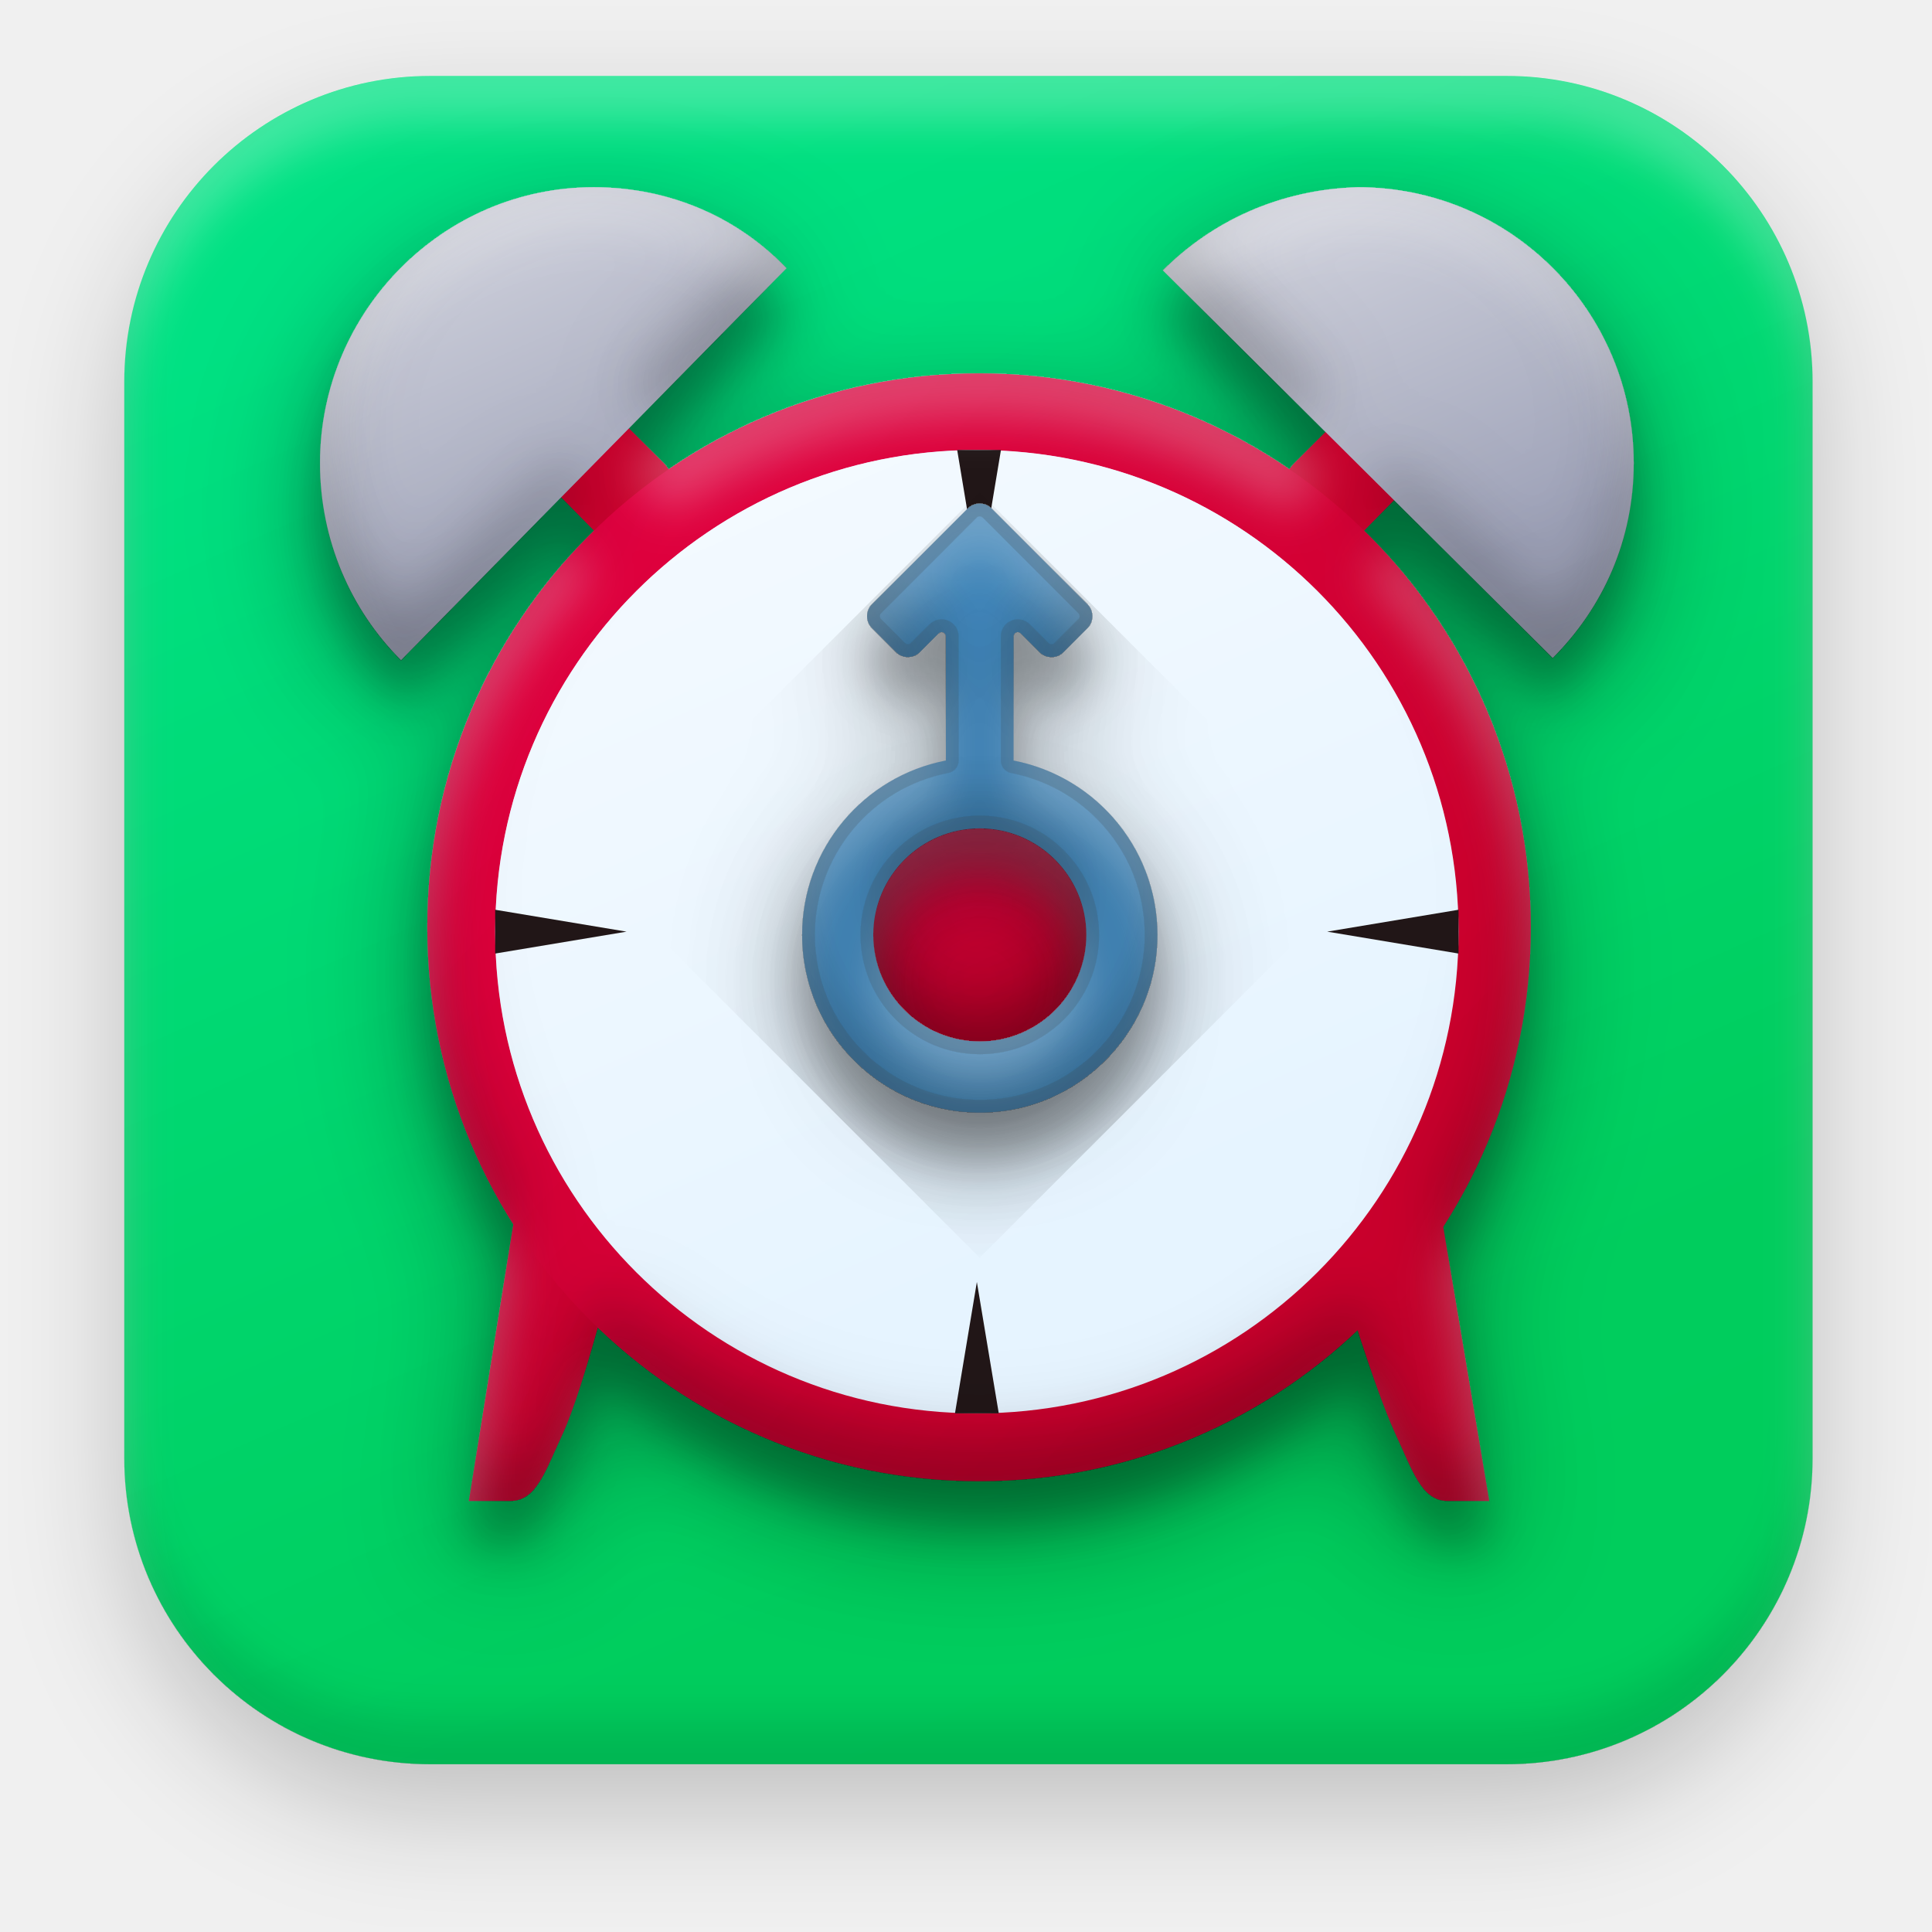
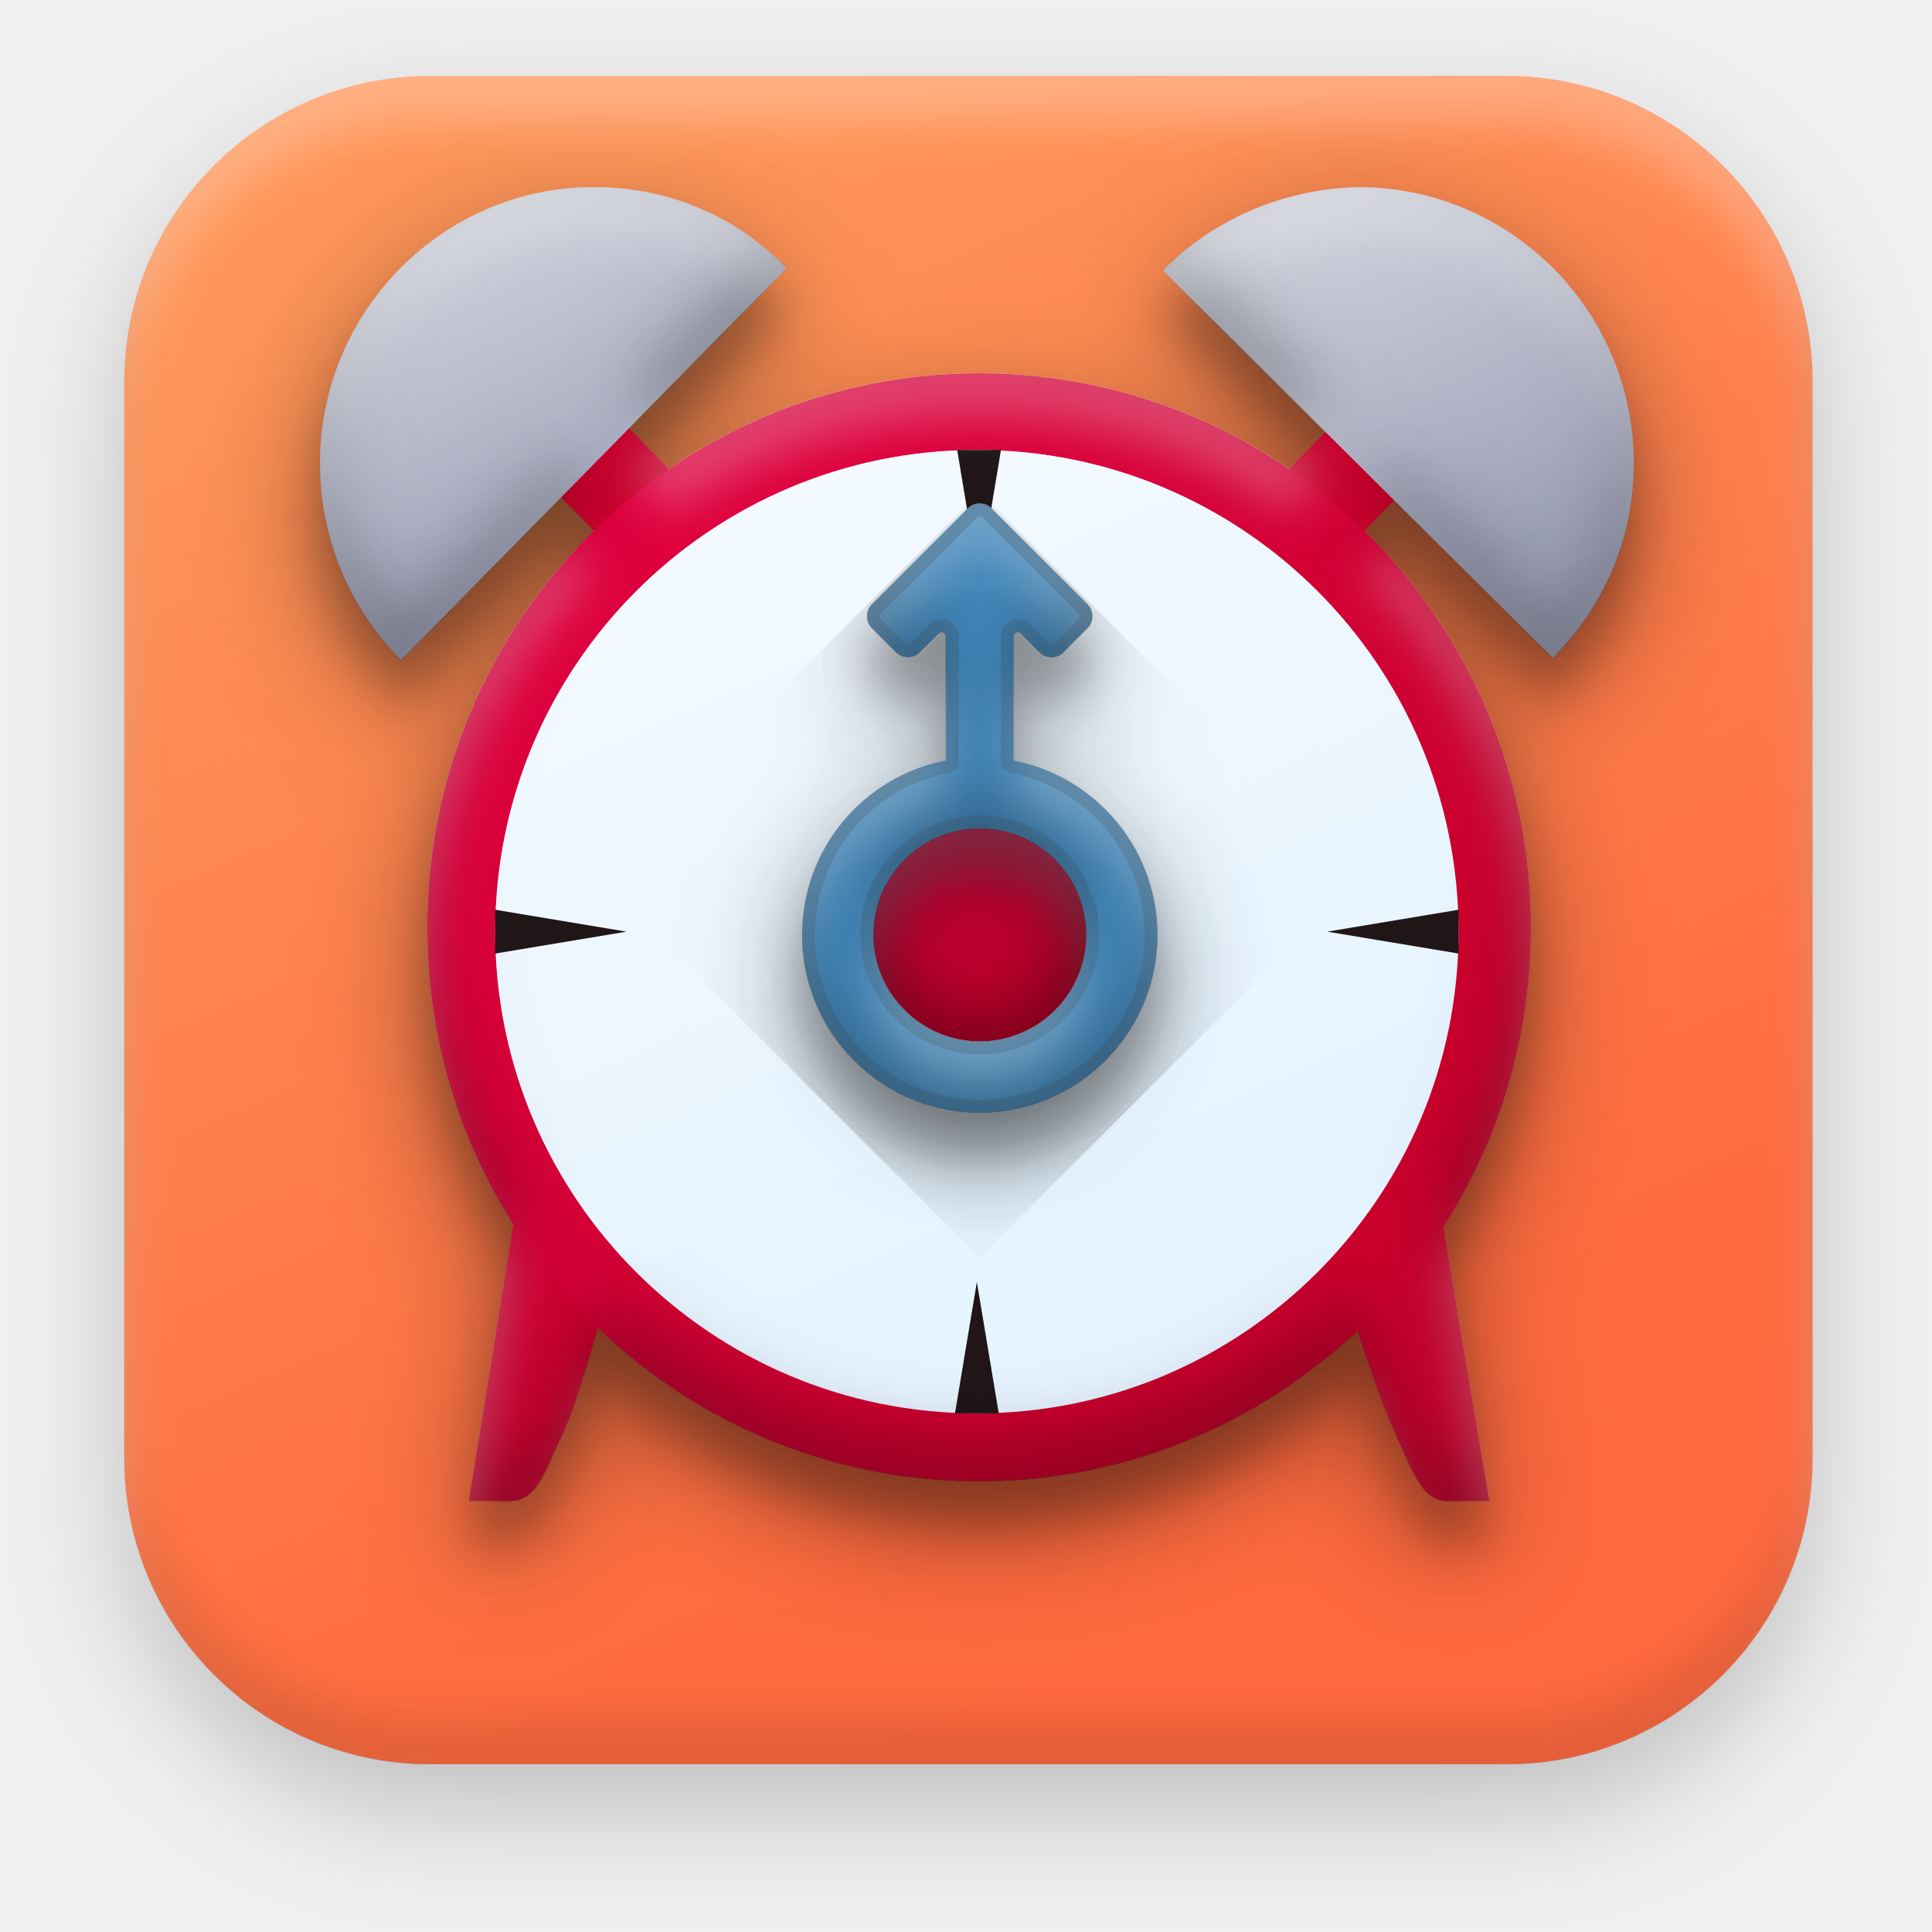
<svg xmlns="http://www.w3.org/2000/svg" width="171" height="171" viewBox="0 0 171 171" fill="none">
  <g filter="url(#filter0_dii)">
-     <rect x="11" y="6.718" width="149.43" height="149.43" rx="27.077" fill="#00CD5D" />
+     <rect x="11" y="6.718" width="149.43" height="149.43" rx="27.077" fill="#FF6A3F" />
    <rect x="11" y="6.718" width="149.43" height="149.43" rx="27.077" fill="url(#paint0_linear)" fill-opacity="0.8" style="mix-blend-mode:overlay" />
  </g>
  <g filter="url(#filter1_dddiii)">
    <path d="M45.766 106.296L41.502 132.845H45.184C47.51 132.845 48.285 130.132 49.835 126.838C51.773 122.574 54.486 111.528 54.486 111.528L45.766 106.296Z" fill="#CA002C" />
    <path d="M45.766 106.296L41.502 132.845H45.184C47.51 132.845 48.285 130.132 49.835 126.838C51.773 122.574 54.486 111.528 54.486 111.528L45.766 106.296Z" fill="url(#paint1_linear)" fill-opacity="0.82" style="mix-blend-mode:overlay" />
    <path d="M127.352 106.296L131.809 132.845H128.127C125.802 132.845 125.027 130.132 123.476 126.838C121.538 122.574 118.825 113.466 118.825 113.466L127.352 106.296Z" fill="#CA002C" />
-     <path d="M47.207 35.478C48.873 33.812 51.573 33.812 53.239 35.478L58.665 40.904C60.325 42.563 60.346 45.248 58.713 46.934C57.033 48.668 54.255 48.678 52.562 46.956L47.181 41.485C45.539 39.815 45.55 37.134 47.207 35.478Z" fill="#CA002C" />
-     <path d="M126.105 35.478C124.439 33.812 121.738 33.812 120.072 35.478L114.646 40.904C112.986 42.563 112.965 45.248 114.598 46.934C116.278 48.668 119.057 48.678 120.75 46.956L126.13 41.485C127.772 39.815 127.761 37.134 126.105 35.478Z" fill="#CA002C" />
+     <path d="M47.207 35.478C48.873 33.812 51.573 33.812 53.239 35.478L58.665 40.904C60.325 42.564 60.346 45.248 58.713 46.934V46.934C57.033 48.668 54.255 48.679 52.562 46.957L47.181 41.486C45.539 39.816 45.55 37.134 47.207 35.478V35.478Z" fill="#CA002C" />
+     <path d="M126.105 35.478C124.439 33.812 121.738 33.812 120.072 35.478L114.646 40.904C112.986 42.564 112.965 45.248 114.598 46.934V46.934C116.278 48.668 119.057 48.679 120.75 46.957L126.13 41.486C127.772 39.816 127.761 37.134 126.105 35.478V35.478Z" fill="#CA002C" />
    <path d="M86.656 131.102C113.627 131.102 135.491 109.151 135.491 82.073C135.491 54.995 113.627 33.044 86.656 33.044C59.685 33.044 37.82 54.995 37.82 82.073C37.82 109.151 59.685 131.102 86.656 131.102Z" fill="#CA002C" />
    <path d="M86.656 131.102C113.627 131.102 135.491 109.151 135.491 82.073C135.491 54.995 113.627 33.044 86.656 33.044C59.685 33.044 37.82 54.995 37.82 82.073C37.82 109.151 59.685 131.102 86.656 131.102Z" fill="url(#paint2_linear)" fill-opacity="0.82" style="mix-blend-mode:overlay" />
    <path d="M86.462 125.094C110.008 125.094 129.096 106.006 129.096 82.46C129.096 58.914 110.008 39.826 86.462 39.826C62.916 39.826 43.828 58.914 43.828 82.46C43.828 106.006 62.916 125.094 86.462 125.094Z" fill="#E6F4FF" />
    <path d="M86.462 125.094C110.008 125.094 129.096 106.006 129.096 82.46C129.096 58.914 110.008 39.826 86.462 39.826C62.916 39.826 43.828 58.914 43.828 82.46C43.828 106.006 62.916 125.094 86.462 125.094Z" fill="url(#paint3_linear)" style="mix-blend-mode:overlay" />
    <path d="M84.719 39.826H88.594L86.656 51.454L84.719 39.826Z" fill="#211617" />
-     <path d="M88.4 125.094L84.524 125.094L86.462 113.467L88.4 125.094Z" fill="#211617" />
+     <path d="M88.4 125.095L84.524 125.095L86.462 113.467L88.4 125.095Z" fill="#211617" />
    <path d="M129.096 80.522L129.096 84.398L117.469 82.46L129.096 80.522Z" fill="#211617" />
    <path d="M55.455 82.46L43.828 84.398L43.828 80.522L55.455 82.46Z" fill="#211617" />
-     <path d="M35.495 58.431L69.602 23.742C65.339 19.285 59.331 16.572 52.548 16.572C39.177 16.572 28.325 27.618 28.325 40.989C28.325 47.772 31.038 53.974 35.495 58.431Z" fill="#9EA2B8" />
-     <path d="M35.495 58.431L69.602 23.742C65.339 19.285 59.331 16.572 52.548 16.572C39.177 16.572 28.325 27.618 28.325 40.989C28.325 47.772 31.038 53.974 35.495 58.431Z" fill="url(#paint4_linear)" style="mix-blend-mode:overlay" />
+     <path d="M35.495 58.43L69.602 23.742C65.339 19.284 59.331 16.571 52.548 16.571C39.177 16.571 28.325 27.617 28.325 40.989C28.325 47.772 31.038 53.973 35.495 58.43Z" fill="#9EA2B8" />
+     <path d="M35.495 58.43L69.602 23.742C65.339 19.284 59.331 16.571 52.548 16.571C39.177 16.571 28.325 27.617 28.325 40.989C28.325 47.772 31.038 53.973 35.495 58.43Z" fill="url(#paint4_linear)" style="mix-blend-mode:overlay" />
    <path d="M102.934 23.935L137.429 58.236C141.886 53.779 144.6 47.772 144.6 40.989C144.6 27.617 133.747 16.571 120.182 16.571C113.399 16.765 107.392 19.478 102.934 23.935Z" fill="#9EA2B8" />
    <path d="M102.934 23.935L137.429 58.236C141.886 53.779 144.6 47.772 144.6 40.989C144.6 27.617 133.747 16.571 120.182 16.571C113.399 16.765 107.392 19.478 102.934 23.935Z" fill="url(#paint5_linear)" style="mix-blend-mode:overlay" />
    <g filter="url(#filter2_dddiii)">
      <path d="M86.711 93.387C92.213 93.387 96.673 88.704 96.673 82.927C96.673 77.15 92.213 72.467 86.711 72.467C81.209 72.467 76.749 77.15 76.749 82.927C76.749 88.704 81.209 93.387 86.711 93.387Z" fill="#CA002C" />
      <path d="M86.711 93.387C92.213 93.387 96.673 88.704 96.673 82.927C96.673 77.15 92.213 72.467 86.711 72.467C81.209 72.467 76.749 77.15 76.749 82.927C76.749 88.704 81.209 93.387 86.711 93.387Z" fill="url(#paint6_linear)" fill-opacity="0.83" style="mix-blend-mode:overlay" />
    </g>
    <g clip-path="url(#clip0)">
      <g filter="url(#filter3_dddiii)">
        <path d="M90.948 48.187L96.243 53.482C96.827 54.067 96.827 55.014 96.243 55.599L94.126 57.716C93.541 58.301 92.593 58.301 92.009 57.716L90.347 56.054C90.111 55.819 89.707 55.986 89.707 56.319L89.709 67.316C97.184 68.758 102.778 75.495 102.427 83.468C102.069 91.626 95.367 98.223 87.209 98.464C78.307 98.728 71.001 91.586 70.998 82.746C70.996 75.085 76.47 68.71 83.721 67.313L83.718 56.316C83.718 55.983 83.313 55.816 83.078 56.052L81.419 57.711C80.834 58.296 79.887 58.296 79.302 57.711L77.185 55.594C76.6 55.009 76.6 54.062 77.185 53.477L85.653 45.009C86.237 44.425 87.185 44.425 87.769 45.009L90.948 48.187ZM77.288 82.748C77.288 87.951 81.522 92.184 86.724 92.184C91.927 92.184 96.155 87.956 96.155 82.753C96.155 77.551 91.921 73.317 86.719 73.317C81.517 73.317 77.288 77.546 77.288 82.748Z" fill="url(#paint7_linear)" />
      </g>
      <g opacity="0.2" filter="url(#filter4_ddi)">
        <path d="M86.976 45.803C86.83 45.658 86.592 45.658 86.446 45.803L77.979 54.271C77.833 54.416 77.833 54.654 77.979 54.8L80.096 56.917C80.241 57.062 80.479 57.062 80.625 56.917L82.284 55.258C82.869 54.673 83.819 54.676 84.404 55.26C84.684 55.541 84.838 55.917 84.84 56.316L84.843 67.313C84.843 67.574 84.753 67.827 84.587 68.028C84.42 68.229 84.189 68.365 83.933 68.414C77.084 69.732 72.118 75.757 72.12 82.74C72.123 86.643 73.642 90.311 76.402 93.071C79.278 95.947 83.104 97.466 87.177 97.342C94.769 97.117 100.974 91.001 101.307 83.418C101.49 79.266 99.976 75.365 97.044 72.433C94.97 70.359 92.361 68.972 89.5 68.419C89.272 68.377 89.074 68.263 88.921 68.11C88.71 67.899 88.592 67.614 88.592 67.316L88.59 56.319C88.59 55.71 88.952 55.168 89.513 54.935C90.074 54.702 90.715 54.829 91.146 55.26L92.808 56.922C92.953 57.068 93.192 57.068 93.337 56.922L95.454 54.805C95.599 54.66 95.599 54.422 95.454 54.276L86.978 45.8L86.976 45.803ZM79.262 90.21C77.267 88.215 76.166 85.564 76.166 82.748C76.166 79.933 77.264 77.284 79.26 75.289C81.255 73.293 83.903 72.195 86.719 72.195C89.534 72.195 92.186 73.296 94.181 75.291C96.176 77.287 97.277 79.938 97.277 82.753C97.277 85.569 96.179 88.218 94.184 90.213C92.189 92.208 89.54 93.306 86.724 93.306C83.909 93.306 81.257 92.206 79.262 90.21ZM87.769 45.009L96.243 53.482C96.827 54.067 96.827 55.014 96.243 55.599L94.126 57.716C93.541 58.301 92.593 58.301 92.009 57.716L90.347 56.054C90.111 55.819 89.707 55.986 89.707 56.319L89.709 67.316C92.85 67.922 95.658 69.465 97.833 71.64C100.834 74.64 102.628 78.848 102.424 83.471C102.069 91.626 95.367 98.223 87.209 98.464C82.678 98.601 78.558 96.815 75.608 93.865C72.76 91.017 71.001 87.088 70.998 82.746C70.996 75.085 76.47 68.71 83.721 67.313L83.718 56.316C83.718 56.21 83.676 56.12 83.61 56.054C83.475 55.919 83.237 55.893 83.078 56.052L81.419 57.711C80.834 58.296 79.887 58.296 79.302 57.711L77.185 55.594C76.6 55.009 76.6 54.062 77.185 53.477L85.653 45.009C86.237 44.425 87.185 44.425 87.769 45.009ZM80.056 89.416C81.765 91.126 84.123 92.182 86.724 92.184C91.927 92.184 96.155 87.956 96.155 82.753C96.153 80.152 95.097 77.795 93.387 76.085C91.678 74.376 89.32 73.32 86.719 73.317C81.517 73.317 77.288 77.546 77.288 82.748C77.288 85.347 78.347 87.707 80.056 89.416Z" fill="#424242" />
      </g>
    </g>
  </g>
  <defs>
    <filter id="filter0_dii" x="0.717" y="0.548" width="169.996" height="169.996" filterUnits="userSpaceOnUse" color-interpolation-filters="sRGB">
      <feFlood flood-opacity="0" result="BackgroundImageFix" />
      <feColorMatrix in="SourceAlpha" type="matrix" values="0 0 0 0 0 0 0 0 0 0 0 0 0 0 0 0 0 0 127 0" />
      <feOffset dy="4.113" />
      <feGaussianBlur stdDeviation="5.142" />
      <feColorMatrix type="matrix" values="0 0 0 0 0 0 0 0 0 0 0 0 0 0 0 0 0 0 0.2 0" />
      <feBlend mode="normal" in2="BackgroundImageFix" result="effect1_dropShadow" />
      <feBlend mode="normal" in="SourceGraphic" in2="effect1_dropShadow" result="shape" />
      <feColorMatrix in="SourceAlpha" type="matrix" values="0 0 0 0 0 0 0 0 0 0 0 0 0 0 0 0 0 0 127 0" result="hardAlpha" />
      <feOffset dy="-3.985" />
      <feGaussianBlur stdDeviation="1.992" />
      <feComposite in2="hardAlpha" operator="arithmetic" k2="-1" k3="1" />
      <feColorMatrix type="matrix" values="0 0 0 0 0 0 0 0 0 0 0 0 0 0 0 0 0 0 0.11 0" />
      <feBlend mode="normal" in2="shape" result="effect2_innerShadow" />
      <feColorMatrix in="SourceAlpha" type="matrix" values="0 0 0 0 0 0 0 0 0 0 0 0 0 0 0 0 0 0 127 0" result="hardAlpha" />
      <feOffset dy="3.985" />
      <feGaussianBlur stdDeviation="1.992" />
      <feComposite in2="hardAlpha" operator="arithmetic" k2="-1" k3="1" />
      <feColorMatrix type="matrix" values="0 0 0 0 1 0 0 0 0 1 0 0 0 0 1 0 0 0 0.25 0" />
      <feBlend mode="normal" in2="effect2_innerShadow" result="effect3_innerShadow" />
    </filter>
    <filter id="filter1_dddiii" x="12.494" y="4.726" width="147.935" height="147.935" filterUnits="userSpaceOnUse" color-interpolation-filters="sRGB">
      <feFlood flood-opacity="0" result="BackgroundImageFix" />
      <feColorMatrix in="SourceAlpha" type="matrix" values="0 0 0 0 0 0 0 0 0 0 0 0 0 0 0 0 0 0 127 0" />
      <feOffset dy="3.985" />
      <feGaussianBlur stdDeviation="5.977" />
      <feColorMatrix type="matrix" values="0 0 0 0 0 0 0 0 0 0 0 0 0 0 0 0 0 0 0.2 0" />
      <feBlend mode="normal" in2="BackgroundImageFix" result="effect1_dropShadow" />
      <feColorMatrix in="SourceAlpha" type="matrix" values="0 0 0 0 0 0 0 0 0 0 0 0 0 0 0 0 0 0 127 0" />
      <feOffset dy="3.985" />
      <feGaussianBlur stdDeviation="1.992" />
      <feColorMatrix type="matrix" values="0 0 0 0 0 0 0 0 0 0 0 0 0 0 0 0 0 0 0.25 0" />
      <feBlend mode="normal" in2="effect1_dropShadow" result="effect2_dropShadow" />
      <feColorMatrix in="SourceAlpha" type="matrix" values="0 0 0 0 0 0 0 0 0 0 0 0 0 0 0 0 0 0 127 0" />
      <feOffset dy="4.113" />
      <feGaussianBlur stdDeviation="5.142" />
      <feColorMatrix type="matrix" values="0 0 0 0 0 0 0 0 0 0 0 0 0 0 0 0 0 0 0.2 0" />
      <feBlend mode="normal" in2="effect2_dropShadow" result="effect3_dropShadow" />
      <feBlend mode="normal" in="SourceGraphic" in2="effect3_dropShadow" result="shape" />
      <feColorMatrix in="SourceAlpha" type="matrix" values="0 0 0 0 0 0 0 0 0 0 0 0 0 0 0 0 0 0 127 0" result="hardAlpha" />
      <feOffset dy="-2.989" />
      <feGaussianBlur stdDeviation="3.985" />
      <feComposite in2="hardAlpha" operator="arithmetic" k2="-1" k3="1" />
      <feColorMatrix type="matrix" values="0 0 0 0 0 0 0 0 0 0 0 0 0 0 0 0 0 0 0.18 0" />
      <feBlend mode="normal" in2="shape" result="effect4_innerShadow" />
      <feColorMatrix in="SourceAlpha" type="matrix" values="0 0 0 0 0 0 0 0 0 0 0 0 0 0 0 0 0 0 127 0" result="hardAlpha" />
      <feOffset dy="-3.985" />
      <feGaussianBlur stdDeviation="1.992" />
      <feComposite in2="hardAlpha" operator="arithmetic" k2="-1" k3="1" />
      <feColorMatrix type="matrix" values="0 0 0 0 0 0 0 0 0 0 0 0 0 0 0 0 0 0 0.11 0" />
      <feBlend mode="normal" in2="effect4_innerShadow" result="effect5_innerShadow" />
      <feColorMatrix in="SourceAlpha" type="matrix" values="0 0 0 0 0 0 0 0 0 0 0 0 0 0 0 0 0 0 127 0" result="hardAlpha" />
      <feOffset dy="3.985" />
      <feGaussianBlur stdDeviation="1.992" />
      <feComposite in2="hardAlpha" operator="arithmetic" k2="-1" k3="1" />
      <feColorMatrix type="matrix" values="0 0 0 0 1 0 0 0 0 1 0 0 0 0 1 0 0 0 0.25 0" />
      <feBlend mode="normal" in2="effect5_innerShadow" result="effect6_innerShadow" />
    </filter>
-     <filter id="filter2_dddiii" x="64.795" y="64.498" width="43.833" height="44.829" filterUnits="userSpaceOnUse" color-interpolation-filters="sRGB">
+     <filter id="filter2_dddiii" x="64.795" y="64.497" width="43.833" height="44.829" filterUnits="userSpaceOnUse" color-interpolation-filters="sRGB">
      <feFlood flood-opacity="0" result="BackgroundImageFix" />
      <feColorMatrix in="SourceAlpha" type="matrix" values="0 0 0 0 0 0 0 0 0 0 0 0 0 0 0 0 0 0 127 0" />
      <feOffset dy="3.985" />
      <feGaussianBlur stdDeviation="5.977" />
      <feColorMatrix type="matrix" values="0 0 0 0 0 0 0 0 0 0 0 0 0 0 0 0 0 0 0.2 0" />
      <feBlend mode="normal" in2="BackgroundImageFix" result="effect1_dropShadow" />
      <feColorMatrix in="SourceAlpha" type="matrix" values="0 0 0 0 0 0 0 0 0 0 0 0 0 0 0 0 0 0 127 0" />
      <feOffset dy="3.985" />
      <feGaussianBlur stdDeviation="1.992" />
      <feColorMatrix type="matrix" values="0 0 0 0 0 0 0 0 0 0 0 0 0 0 0 0 0 0 0.25 0" />
      <feBlend mode="normal" in2="effect1_dropShadow" result="effect2_dropShadow" />
      <feColorMatrix in="SourceAlpha" type="matrix" values="0 0 0 0 0 0 0 0 0 0 0 0 0 0 0 0 0 0 127 0" />
      <feOffset dy="4.113" />
      <feGaussianBlur stdDeviation="5.142" />
      <feColorMatrix type="matrix" values="0 0 0 0 0 0 0 0 0 0 0 0 0 0 0 0 0 0 0.2 0" />
      <feBlend mode="normal" in2="effect2_dropShadow" result="effect3_dropShadow" />
      <feBlend mode="normal" in="SourceGraphic" in2="effect3_dropShadow" result="shape" />
      <feColorMatrix in="SourceAlpha" type="matrix" values="0 0 0 0 0 0 0 0 0 0 0 0 0 0 0 0 0 0 127 0" result="hardAlpha" />
      <feOffset dy="-2.989" />
      <feGaussianBlur stdDeviation="3.985" />
      <feComposite in2="hardAlpha" operator="arithmetic" k2="-1" k3="1" />
      <feColorMatrix type="matrix" values="0 0 0 0 0 0 0 0 0 0 0 0 0 0 0 0 0 0 0.18 0" />
      <feBlend mode="normal" in2="shape" result="effect4_innerShadow" />
      <feColorMatrix in="SourceAlpha" type="matrix" values="0 0 0 0 0 0 0 0 0 0 0 0 0 0 0 0 0 0 127 0" result="hardAlpha" />
      <feOffset dy="-3.985" />
      <feGaussianBlur stdDeviation="1.992" />
      <feComposite in2="hardAlpha" operator="arithmetic" k2="-1" k3="1" />
      <feColorMatrix type="matrix" values="0 0 0 0 0 0 0 0 0 0 0 0 0 0 0 0 0 0 0.11 0" />
      <feBlend mode="normal" in2="effect4_innerShadow" result="effect5_innerShadow" />
      <feColorMatrix in="SourceAlpha" type="matrix" values="0 0 0 0 0 0 0 0 0 0 0 0 0 0 0 0 0 0 127 0" result="hardAlpha" />
      <feOffset dy="3.985" />
      <feGaussianBlur stdDeviation="1.992" />
      <feComposite in2="hardAlpha" operator="arithmetic" k2="-1" k3="1" />
      <feColorMatrix type="matrix" values="0 0 0 0 1 0 0 0 0 1 0 0 0 0 1 0 0 0 0.25 0" />
      <feBlend mode="normal" in2="effect5_innerShadow" result="effect6_innerShadow" />
    </filter>
    <filter id="filter3_dddiii" x="59.044" y="36.601" width="55.353" height="77.809" filterUnits="userSpaceOnUse" color-interpolation-filters="sRGB">
      <feFlood flood-opacity="0" result="BackgroundImageFix" />
      <feColorMatrix in="SourceAlpha" type="matrix" values="0 0 0 0 0 0 0 0 0 0 0 0 0 0 0 0 0 0 127 0" />
      <feOffset dy="3.985" />
      <feGaussianBlur stdDeviation="5.977" />
      <feColorMatrix type="matrix" values="0 0 0 0 0 0 0 0 0 0 0 0 0 0 0 0 0 0 0.2 0" />
      <feBlend mode="normal" in2="BackgroundImageFix" result="effect1_dropShadow" />
      <feColorMatrix in="SourceAlpha" type="matrix" values="0 0 0 0 0 0 0 0 0 0 0 0 0 0 0 0 0 0 127 0" />
      <feOffset dy="3.985" />
      <feGaussianBlur stdDeviation="1.992" />
      <feColorMatrix type="matrix" values="0 0 0 0 0 0 0 0 0 0 0 0 0 0 0 0 0 0 0.25 0" />
      <feBlend mode="normal" in2="effect1_dropShadow" result="effect2_dropShadow" />
      <feColorMatrix in="SourceAlpha" type="matrix" values="0 0 0 0 0 0 0 0 0 0 0 0 0 0 0 0 0 0 127 0" />
      <feOffset dy="4.113" />
      <feGaussianBlur stdDeviation="5.142" />
      <feColorMatrix type="matrix" values="0 0 0 0 0 0 0 0 0 0 0 0 0 0 0 0 0 0 0.2 0" />
      <feBlend mode="normal" in2="effect2_dropShadow" result="effect3_dropShadow" />
      <feBlend mode="normal" in="SourceGraphic" in2="effect3_dropShadow" result="shape" />
      <feColorMatrix in="SourceAlpha" type="matrix" values="0 0 0 0 0 0 0 0 0 0 0 0 0 0 0 0 0 0 127 0" result="hardAlpha" />
      <feOffset dy="-2.989" />
      <feGaussianBlur stdDeviation="3.985" />
      <feComposite in2="hardAlpha" operator="arithmetic" k2="-1" k3="1" />
      <feColorMatrix type="matrix" values="0 0 0 0 0 0 0 0 0 0 0 0 0 0 0 0 0 0 0.18 0" />
      <feBlend mode="normal" in2="shape" result="effect4_innerShadow" />
      <feColorMatrix in="SourceAlpha" type="matrix" values="0 0 0 0 0 0 0 0 0 0 0 0 0 0 0 0 0 0 127 0" result="hardAlpha" />
      <feOffset dy="-3.985" />
      <feGaussianBlur stdDeviation="1.992" />
      <feComposite in2="hardAlpha" operator="arithmetic" k2="-1" k3="1" />
      <feColorMatrix type="matrix" values="0 0 0 0 0 0 0 0 0 0 0 0 0 0 0 0 0 0 0.11 0" />
      <feBlend mode="normal" in2="effect4_innerShadow" result="effect5_innerShadow" />
      <feColorMatrix in="SourceAlpha" type="matrix" values="0 0 0 0 0 0 0 0 0 0 0 0 0 0 0 0 0 0 127 0" result="hardAlpha" />
      <feOffset dy="3.985" />
      <feGaussianBlur stdDeviation="1.992" />
      <feComposite in2="hardAlpha" operator="arithmetic" k2="-1" k3="1" />
      <feColorMatrix type="matrix" values="0 0 0 0 1 0 0 0 0 1 0 0 0 0 1 0 0 0 0.25 0" />
      <feBlend mode="normal" in2="effect5_innerShadow" result="effect6_innerShadow" />
    </filter>
    <filter id="filter4_ddi" x="59.044" y="36.601" width="55.35" height="77.809" filterUnits="userSpaceOnUse" color-interpolation-filters="sRGB">
      <feFlood flood-opacity="0" result="BackgroundImageFix" />
      <feColorMatrix in="SourceAlpha" type="matrix" values="0 0 0 0 0 0 0 0 0 0 0 0 0 0 0 0 0 0 127 0" />
      <feOffset dy="3.985" />
      <feGaussianBlur stdDeviation="5.977" />
      <feColorMatrix type="matrix" values="0 0 0 0 0 0 0 0 0 0 0 0 0 0 0 0 0 0 0.2 0" />
      <feBlend mode="normal" in2="BackgroundImageFix" result="effect1_dropShadow" />
      <feColorMatrix in="SourceAlpha" type="matrix" values="0 0 0 0 0 0 0 0 0 0 0 0 0 0 0 0 0 0 127 0" />
      <feOffset dy="3.985" />
      <feGaussianBlur stdDeviation="1.992" />
      <feColorMatrix type="matrix" values="0 0 0 0 0 0 0 0 0 0 0 0 0 0 0 0 0 0 0.25 0" />
      <feBlend mode="normal" in2="effect1_dropShadow" result="effect2_dropShadow" />
      <feBlend mode="normal" in="SourceGraphic" in2="effect2_dropShadow" result="shape" />
      <feColorMatrix in="SourceAlpha" type="matrix" values="0 0 0 0 0 0 0 0 0 0 0 0 0 0 0 0 0 0 127 0" result="hardAlpha" />
      <feOffset dy="-2.989" />
      <feGaussianBlur stdDeviation="3.985" />
      <feComposite in2="hardAlpha" operator="arithmetic" k2="-1" k3="1" />
      <feColorMatrix type="matrix" values="0 0 0 0 0 0 0 0 0 0 0 0 0 0 0 0 0 0 0.18 0" />
      <feBlend mode="normal" in2="shape" result="effect3_innerShadow" />
    </filter>
-     <linearGradient id="paint0_linear" x1="28.184" y1="26.144" x2="85.715" y2="156.148" gradientUnits="userSpaceOnUse">
+     <linearGradient id="paint0_linear" x1="28.184" y1="26.144" x2="85.715" y2="156.147" gradientUnits="userSpaceOnUse">
      <stop stop-color="white" stop-opacity="0.51" />
      <stop offset="0.875" stop-color="white" stop-opacity="0" />
      <stop offset="1" stop-opacity="0.01" />
    </linearGradient>
    <linearGradient id="paint1_linear" x1="38.983" y1="102.808" x2="60.614" y2="113.137" gradientUnits="userSpaceOnUse">
      <stop stop-color="white" stop-opacity="0.51" />
      <stop offset="0.875" stop-color="white" stop-opacity="0" />
      <stop offset="1" stop-opacity="0.01" />
    </linearGradient>
-     <linearGradient id="paint2_linear" x1="47.704" y1="50.485" x2="121.548" y2="120.033" gradientUnits="userSpaceOnUse">
+     <linearGradient id="paint2_linear" x1="47.704" y1="50.485" x2="121.548" y2="120.034" gradientUnits="userSpaceOnUse">
      <stop stop-color="white" stop-opacity="0.51" />
      <stop offset="0.875" stop-color="white" stop-opacity="0" />
      <stop offset="1" stop-opacity="0.01" />
    </linearGradient>
    <linearGradient id="paint3_linear" x1="53.634" y1="50.911" x2="86.462" y2="125.094" gradientUnits="userSpaceOnUse">
      <stop stop-color="white" stop-opacity="0.51" />
      <stop offset="0.875" stop-color="white" stop-opacity="0" />
      <stop offset="1" stop-opacity="0.01" />
    </linearGradient>
    <linearGradient id="paint4_linear" x1="33.072" y1="22.013" x2="49.339" y2="58.262" gradientUnits="userSpaceOnUse">
      <stop stop-color="white" stop-opacity="0.51" />
      <stop offset="0.875" stop-color="white" stop-opacity="0" />
      <stop offset="1" stop-opacity="0.01" />
    </linearGradient>
    <linearGradient id="paint5_linear" x1="107.726" y1="21.988" x2="123.767" y2="58.236" gradientUnits="userSpaceOnUse">
      <stop stop-color="white" stop-opacity="0.51" />
      <stop offset="0.875" stop-color="white" stop-opacity="0" />
      <stop offset="1" stop-opacity="0.01" />
    </linearGradient>
-     <linearGradient id="paint6_linear" x1="79.04" y1="75.187" x2="87.358" y2="93.087" gradientUnits="userSpaceOnUse">
+     <linearGradient id="paint6_linear" x1="79.04" y1="75.186" x2="87.358" y2="93.087" gradientUnits="userSpaceOnUse">
      <stop stop-color="white" stop-opacity="0.51" />
      <stop offset="0.875" stop-color="white" stop-opacity="0" />
      <stop offset="1" stop-opacity="0.01" />
    </linearGradient>
    <linearGradient id="paint7_linear" x1="100.405" y1="63.754" x2="72.996" y2="91.163" gradientUnits="userSpaceOnUse">
      <stop stop-color="#428BC1" />
      <stop offset="0.705" stop-color="#428BC1" />
      <stop offset="1" stop-color="#428BC1" />
    </linearGradient>
    <clipPath id="clip0">
      <rect width="47.9" height="47.9" fill="white" transform="matrix(-0.707107 -0.707107 -0.707107 0.707107 120.582 77.4482)" />
    </clipPath>
  </defs>
</svg>
